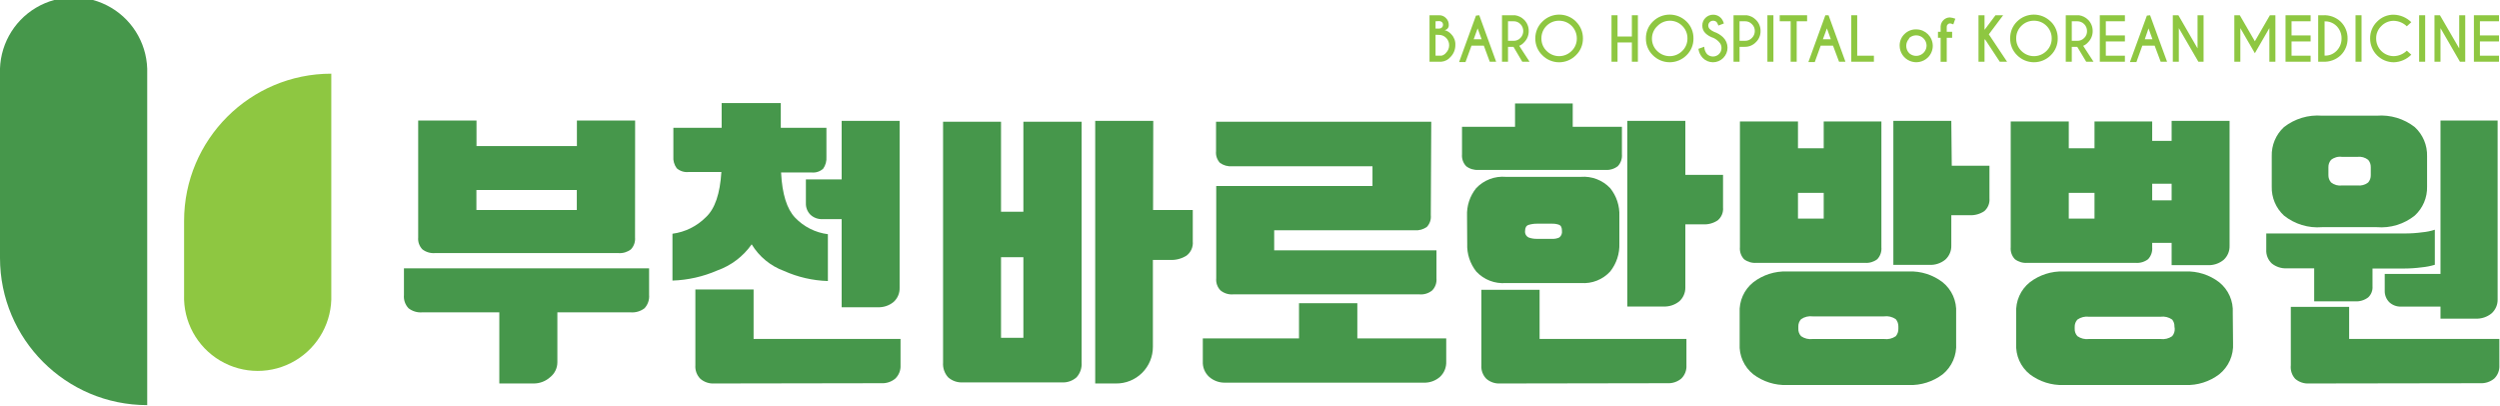
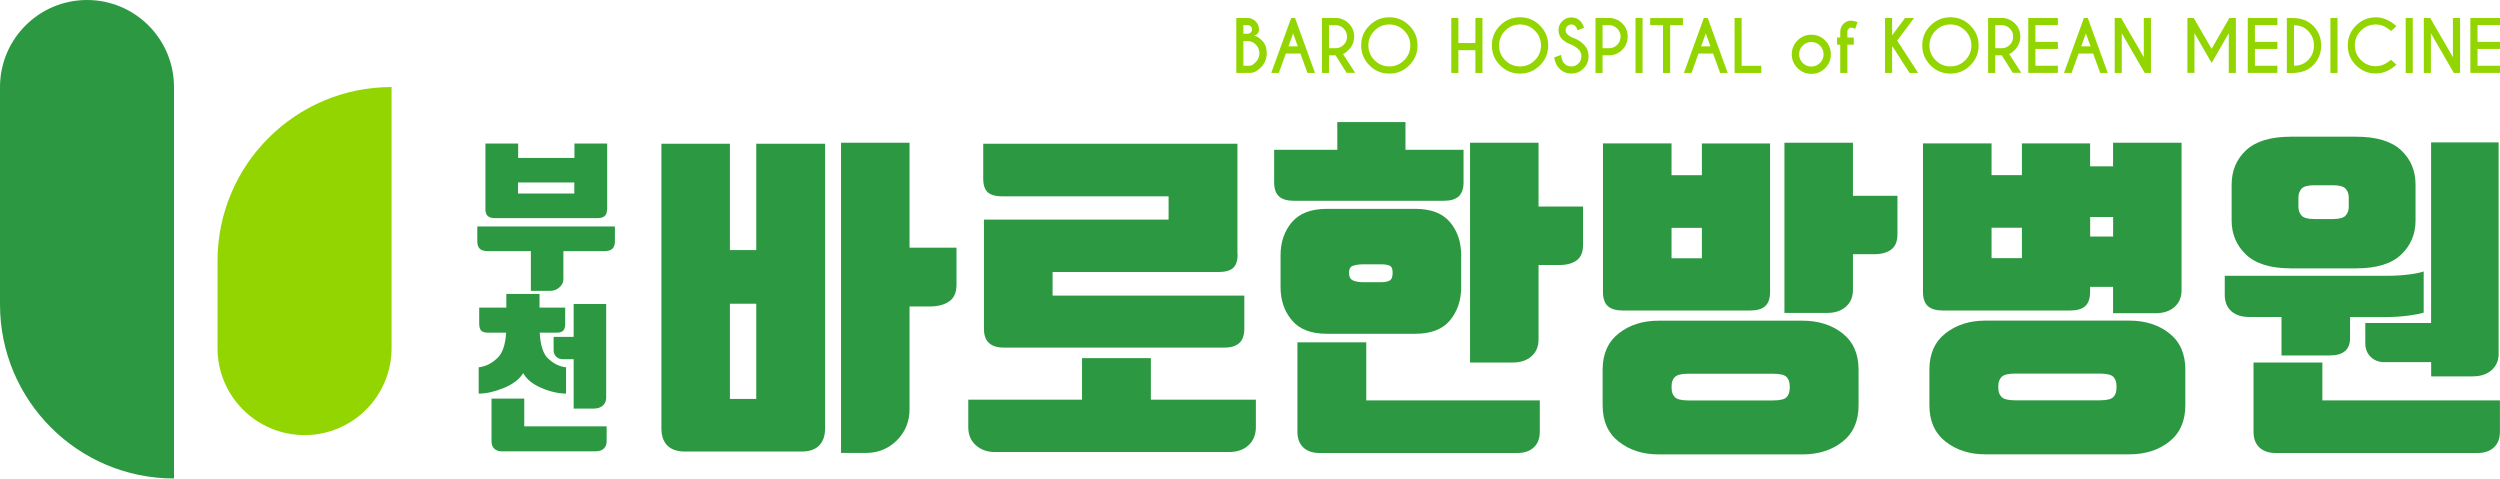
- <svg xmlns="http://www.w3.org/2000/svg" viewBox="0 0 273.81 44.37">
+ <svg xmlns="http://www.w3.org/2000/svg" id="Layer_2" data-name="Layer 2" viewBox="0 0 378.02 72.36">
  <defs>
-     <style>.cls-1{fill:#8ec741;}.cls-2{fill:#46974b;}</style>
+     <style>
+       .cls-1 {
+         fill: #93d500;
+       }
+ 
+       .cls-2 {
+         fill: #2c9942;
+       }
+     </style>
  </defs>
-   <g id="Layer_2" data-name="Layer 2">
-     <g id="레이어_1" data-name="레이어 1">
-       <path class="cls-1" d="M36.3,8.07A16.13,16.13,0,0,0,20.17,24.2v8.07a8.07,8.07,0,1,0,16.13,0Z" />
-       <path class="cls-2" d="M0,28.24A16.13,16.13,0,0,0,16.13,44.37V8.07A8.07,8.07,0,1,0,0,8.07Z" />
-       <path class="cls-1" d="M157.67,1.67a1,1,0,0,1,.76.31,1,1,0,0,1,.31.76.53.53,0,0,1-.46.56,1.45,1.45,0,0,1,.75.47,1.56,1.56,0,0,1,.43,1.17,1.83,1.83,0,0,1-.53,1.3,1.47,1.47,0,0,1-1,.52h-1.3V1.67Zm-.38.66v.8h.43A.41.41,0,0,0,158,3a.38.38,0,0,0,.11-.28.41.41,0,0,0-.12-.3.44.44,0,0,0-.3-.11Zm0,1.48V6.1h.65a.9.9,0,0,0,.51-.33,1.14,1.14,0,0,0,.33-.82,1.11,1.11,0,0,0-.33-.8,1.09,1.09,0,0,0-.8-.33Z" />
-       <path class="cls-1" d="M162.08,1.67l1.85,5.09h-.7L162.58,5h-1.35l-.66,1.8h-.7l1.85-5.09Zm.26,2.63-.44-1.19-.43,1.19Z" />
-       <path class="cls-1" d="M165.83,5.13h-.6V6.76h-.66V1.67H166a1.76,1.76,0,0,1,1,.5,1.71,1.71,0,0,1,.5,1.23,1.71,1.71,0,0,1-.5,1.23,1.54,1.54,0,0,1-.54.39l1.13,1.74h-.8Zm-.6-2.8V4.47h.6a1,1,0,0,0,.76-.31,1.08,1.08,0,0,0,.31-.76,1.07,1.07,0,0,0-.31-.76,1,1,0,0,0-.76-.31Z" />
-       <path class="cls-1" d="M172.67,2.36a2.53,2.53,0,0,1,.77,1.85,2.51,2.51,0,0,1-.77,1.84,2.58,2.58,0,0,1-3.68,0,2.51,2.51,0,0,1-.77-1.84A2.53,2.53,0,0,1,169,2.36a2.61,2.61,0,0,1,3.68,0Zm-1.84-.09a1.91,1.91,0,0,0-1.94,1.94,1.86,1.86,0,0,0,.57,1.37,1.93,1.93,0,0,0,2.74,0,1.86,1.86,0,0,0,.57-1.37,1.93,1.93,0,0,0-1.94-1.94Z" />
-       <path class="cls-1" d="M177.23,4.65V6.76h-.66V1.67h.66V4h1.57V1.67h.66V6.76h-.66V4.65Z" />
-       <path class="cls-1" d="M184.79,2.36a2.52,2.52,0,0,1,.76,1.85,2.5,2.5,0,0,1-.76,1.84,2.6,2.6,0,0,1-3.69,0,2.5,2.5,0,0,1-.76-1.84,2.52,2.52,0,0,1,.76-1.85,2.62,2.62,0,0,1,3.69,0ZM183,2.27a1.91,1.91,0,0,0-1.38.56A1.88,1.88,0,0,0,181,4.21a1.86,1.86,0,0,0,.57,1.37,1.94,1.94,0,0,0,2.75,0,1.86,1.86,0,0,0,.57-1.37,1.88,1.88,0,0,0-.57-1.38A1.9,1.9,0,0,0,183,2.27Z" />
-       <path class="cls-1" d="M187.73,4.15a2.24,2.24,0,0,1-.88-.52,1.13,1.13,0,0,1-.33-.83,1.14,1.14,0,0,1,.34-.84,1.19,1.19,0,0,1,.85-.35,1.15,1.15,0,0,1,.84.35,1.44,1.44,0,0,1,.33.61l-.6.23a1.43,1.43,0,0,0-.19-.38.54.54,0,0,0-.38-.15.52.52,0,0,0-.38.15.53.53,0,0,0-.16.38.55.55,0,0,0,.16.38,1.81,1.81,0,0,0,.48.31,2.62,2.62,0,0,1,1,.61,1.58,1.58,0,0,1,0,2.25,1.57,1.57,0,0,1-2.24,0,1.81,1.81,0,0,1-.48-1l.64-.23a1.32,1.32,0,0,0,.3.8.94.94,0,0,0,1.32,0,.94.94,0,0,0,.27-.67.89.89,0,0,0-.27-.65A1.87,1.87,0,0,0,187.73,4.15Z" />
-       <path class="cls-1" d="M190.6,5.13V6.76h-.66V1.67h1.45a1.73,1.73,0,0,1,1,.5,1.68,1.68,0,0,1,.51,1.23,1.64,1.64,0,0,1-.51,1.22,1.64,1.64,0,0,1-1.22.51Zm0-2.8V4.47h.6a1,1,0,0,0,.75-.31,1.05,1.05,0,0,0,.32-.76,1,1,0,0,0-.32-.76,1,1,0,0,0-.75-.31Z" />
-       <path class="cls-1" d="M194.31,1.67V6.76h-.66V1.67Z" />
-       <path class="cls-1" d="M196.86,2.33V6.76h-.66V2.33H195V1.67h3v.66Z" />
-       <path class="cls-1" d="M200.35,1.67l1.85,5.09h-.7L200.84,5h-1.35l-.65,1.8h-.7L200,1.67Zm.25,2.63-.43-1.19-.44,1.19Z" />
-       <path class="cls-1" d="M202.84,6.76V1.67h.65V6.1h1.83v.66Z" />
-       <path class="cls-1" d="M210,3.22A1.81,1.81,0,0,1,211.77,5a1.79,1.79,0,0,1-.53,1.29A1.82,1.82,0,0,1,208.14,5a1.72,1.72,0,0,1,.54-1.28A1.75,1.75,0,0,1,210,3.22Zm-.81,1a1.15,1.15,0,0,0,0,1.61A1.14,1.14,0,0,0,211.09,5a1.14,1.14,0,0,0-1.94-.8Z" />
-       <path class="cls-1" d="M213.3,4.14V6.77h-.67V4.14h-.29V3.48h.29V2.89a1.06,1.06,0,0,1,.32-.7,1,1,0,0,1,.69-.28,2.19,2.19,0,0,1,.6.14l-.22.62a1.63,1.63,0,0,0-.35-.11.36.36,0,0,0-.26.11.34.34,0,0,0-.11.25v.56h.59v.66Z" />
-       <path class="cls-1" d="M217.44,4.36v2.4h-.66V1.67h.66v1.6l1.2-1.6h.84l-1.57,2.09,2,3h-.8L217.49,4.3Z" />
-       <path class="cls-1" d="M224.7,2.36a2.52,2.52,0,0,1,.76,1.85,2.5,2.5,0,0,1-.76,1.84,2.6,2.6,0,0,1-3.69,0,2.5,2.5,0,0,1-.76-1.84A2.52,2.52,0,0,1,221,2.36a2.62,2.62,0,0,1,3.69,0Zm-1.84-.09a1.91,1.91,0,0,0-1.38.56,1.88,1.88,0,0,0-.57,1.38,1.86,1.86,0,0,0,.57,1.37,1.94,1.94,0,0,0,2.75,0,1.86,1.86,0,0,0,.57-1.37,1.88,1.88,0,0,0-.57-1.38A1.9,1.9,0,0,0,222.86,2.27Z" />
-       <path class="cls-1" d="M227.6,5.13H227V6.76h-.66V1.67h1.45a1.76,1.76,0,0,1,1,.5,1.71,1.71,0,0,1,.5,1.23,1.71,1.71,0,0,1-.5,1.23,1.45,1.45,0,0,1-.54.39l1.13,1.74h-.8Zm-.6-2.8V4.47h.6a1,1,0,0,0,.76-.31,1,1,0,0,0,.31-.76,1.06,1.06,0,0,0-1.07-1.07Z" />
-       <path class="cls-1" d="M232.82,1.67v.66h-2.09V3.88h2.09v.66h-2.09V6.1h2.09v.66h-2.75V1.67Z" />
-       <path class="cls-1" d="M235.58,1.67l1.86,5.09h-.7L236.08,5h-1.35l-.65,1.8h-.71l1.86-5.09Zm.26,2.63-.43-1.19L235,4.3Z" />
-       <path class="cls-1" d="M238.07,1.67h.61l2.1,3.63V1.67h.66V6.76h-.57l-2.14-3.68V6.76h-.66Z" />
-       <path class="cls-1" d="M245.41,1.67l1.65,2.85,1.65-2.85h.6V6.76h-.66V3.08l-1.59,2.75-1.59-2.75V6.76h-.66V1.67Z" />
-       <path class="cls-1" d="M253.17,1.67v.66h-2.09V3.88h2.09v.66h-2.09V6.1h2.09v.66h-2.75V1.67Z" />
-       <path class="cls-1" d="M254.53,1.67a2.61,2.61,0,0,1,1.93.7,2.52,2.52,0,0,1,.76,1.85,2.51,2.51,0,0,1-.76,1.84,2.61,2.61,0,0,1-1.93.7H254V1.67Zm.17.67V6.09a1.71,1.71,0,0,0,1.29-.5,1.87,1.87,0,0,0,.57-1.37A1.88,1.88,0,0,0,256,2.84,1.75,1.75,0,0,0,254.7,2.34Z" />
-       <path class="cls-1" d="M258.75,1.67V6.76h-.66V1.67Z" />
-       <path class="cls-1" d="M263.71,5.55l.49.44a2.81,2.81,0,0,1-1.91.83,2.59,2.59,0,0,1-2.6-2.6,2.52,2.52,0,0,1,.76-1.85,2.5,2.5,0,0,1,1.84-.76,2.84,2.84,0,0,1,1.91.82l-.49.45a2.13,2.13,0,0,0-1.42-.6,1.87,1.87,0,0,0-1.37.57,1.84,1.84,0,0,0-.57,1.37,1.93,1.93,0,0,0,1.94,1.93A2.13,2.13,0,0,0,263.71,5.55Z" />
-       <path class="cls-1" d="M265.72,1.67V6.76h-.66V1.67Z" />
-       <path class="cls-1" d="M266.74,1.67h.6l2.11,3.63V1.67h.66V6.76h-.58L267.4,3.08V6.76h-.66Z" />
-       <path class="cls-1" d="M273.81,1.67v.66h-2.09V3.88h2.09v.66h-2.09V6.1h2.09v.66h-2.75V1.67Z" />
-       <path class="cls-2" d="M61.07,34.21v5.48a2.07,2.07,0,0,1-.78,1.61A2.68,2.68,0,0,1,58.5,42H54.71V34.21H46.26a2.17,2.17,0,0,1-1.5-.45,1.87,1.87,0,0,1-.5-1.46V29.39H71.12V32.3a1.91,1.91,0,0,1-.5,1.46,2.21,2.21,0,0,1-1.51.45ZM69.58,26a1.69,1.69,0,0,1-.45,1.31,2,2,0,0,1-1.36.41H47.64a2,2,0,0,1-1.36-.41A1.66,1.66,0,0,1,45.82,26V13.2h6.39V16h11V13.2h6.38ZM63.2,23V20.81h-11V23Z" />
-       <path class="cls-2" d="M82.36,26.76a7.78,7.78,0,0,1-3.76,2.86,13.45,13.45,0,0,1-4.92,1.11V25.6a6.32,6.32,0,0,0,3.67-1.82q1.47-1.37,1.69-4.94h-3.6a1.7,1.7,0,0,1-1.29-.41,1.9,1.9,0,0,1-.37-1.31V14h5.29V11.29h6.48V14h5v3.17a2,2,0,0,1-.36,1.31,1.65,1.65,0,0,1-1.27.41H85.58c.12,2.38.64,4,1.53,4.94a6,6,0,0,0,3.6,1.82v5.13a12.75,12.75,0,0,1-4.82-1.11A6.93,6.93,0,0,1,82.36,26.76ZM78.25,42a2.12,2.12,0,0,1-1.51-.51A1.9,1.9,0,0,1,76.19,40V31.7h6.38v5.42h16.1V40a1.88,1.88,0,0,1-.57,1.46,2.19,2.19,0,0,1-1.53.51ZM98.57,31.52a2,2,0,0,1-.66,1.55,2.56,2.56,0,0,1-1.75.58H92.22V24H90.09a1.81,1.81,0,0,1-1.29-.48,1.7,1.7,0,0,1-.5-1.27v-2.6h3.92V13.24h6.35Z" />
-       <path class="cls-2" d="M109.68,13.33v9.86h2.45V13.33h6.38V39.72a2.16,2.16,0,0,1-.56,1.61,2.23,2.23,0,0,1-1.63.55h-10.8a2.23,2.23,0,0,1-1.63-.55,2.16,2.16,0,0,1-.56-1.61V13.33ZM112.13,37V28.17h-2.45V37Zm14.21-14h4.35v3.44A1.74,1.74,0,0,1,130,28a3.12,3.12,0,0,1-1.8.47h-1.88v9.51A4,4,0,0,1,122.27,42H120V13.24h6.36Z" />
-       <path class="cls-2" d="M142.33,37.06V33.21h6.39v3.85h9.74v2.53a2.16,2.16,0,0,1-.69,1.69,2.56,2.56,0,0,1-1.79.63H134.26a2.56,2.56,0,0,1-1.77-.63,2.13,2.13,0,0,1-.7-1.69V37.06Zm14.44-13.49a1.62,1.62,0,0,1-.43,1.28,2,2,0,0,1-1.33.37h-15.4v2.2h17.78v3.06a1.67,1.67,0,0,1-.47,1.33,1.94,1.94,0,0,1-1.37.43H135.1a1.94,1.94,0,0,1-1.37-.43,1.67,1.67,0,0,1-.47-1.33V20.37h17.12V18.21H135a2,2,0,0,1-1.33-.37,1.63,1.63,0,0,1-.43-1.29V13.33h23.58Z" />
-       <path class="cls-2" d="M166,13.89V11.33h6.32v2.56h5.39v3a1.69,1.69,0,0,1-.45,1.31,2,2,0,0,1-1.37.41H162a2,2,0,0,1-1.36-.41,1.69,1.69,0,0,1-.45-1.31v-3Zm-5.26,9.77a4.54,4.54,0,0,1,1-3.05A4,4,0,0,1,165,19.37h8.2a4,4,0,0,1,3.23,1.24,4.58,4.58,0,0,1,1,3.05v3a4.65,4.65,0,0,1-1,3.07A3.94,3.94,0,0,1,173.23,31H165a4,4,0,0,1-3.24-1.25,4.61,4.61,0,0,1-1-3.07ZM164.37,42a2.12,2.12,0,0,1-1.51-.51,1.9,1.9,0,0,1-.55-1.46V31.74h6.38v5.38h16.09V40a1.87,1.87,0,0,1-.56,1.46,2.19,2.19,0,0,1-1.53.51Zm6.77-16.71c0-.36-.1-.58-.29-.66a2,2,0,0,0-.78-.13h-1.69a3,3,0,0,0-.89.13q-.39.12-.39.66a.7.7,0,0,0,.39.72,2.48,2.48,0,0,0,.89.15h1.69a1.66,1.66,0,0,0,.78-.15A.77.77,0,0,0,171.14,25.29Zm13.52-6.14h4.13v3.57a1.64,1.64,0,0,1-.58,1.41,2.61,2.61,0,0,1-1.61.44h-1.94v6.92A2,2,0,0,1,184,33a2.58,2.58,0,0,1-1.75.57H178.3V13.24h6.36Z" />
-       <path class="cls-2" d="M214.33,37.59A4.05,4.05,0,0,1,212.85,41a5.82,5.82,0,0,1-3.71,1.17H195.8A5.82,5.82,0,0,1,192.11,41a4,4,0,0,1-1.5-3.37V34.27a4,4,0,0,1,1.5-3.36,5.76,5.76,0,0,1,3.69-1.18h13.34a5.76,5.76,0,0,1,3.71,1.18,4,4,0,0,1,1.48,3.36ZM197,13.3v2.94h2.82V13.3h6.32V27.07a1.7,1.7,0,0,1-.45,1.32,2,2,0,0,1-1.36.4H192.45a2,2,0,0,1-1.36-.4,1.7,1.7,0,0,1-.45-1.32V13.3Zm0,10.64h2.82V21.12H197Zm11,11.83a1.21,1.21,0,0,0-.28-.81,1.82,1.82,0,0,0-1.29-.31h-7.82a1.81,1.81,0,0,0-1.27.31,1.13,1.13,0,0,0-.3.81V36a1.13,1.13,0,0,0,.3.82,1.81,1.81,0,0,0,1.27.31h7.82a1.82,1.82,0,0,0,1.29-.31A1.21,1.21,0,0,0,208,36Zm5.85-17.62h4.13v3.57a1.66,1.66,0,0,1-.57,1.41,2.66,2.66,0,0,1-1.62.44H213.8v3.31a2,2,0,0,1-.65,1.55,2.56,2.56,0,0,1-1.76.58h-3.94V13.24h6.35Z" />
-       <path class="cls-2" d="M226.67,13.3v2.94h2.82V13.3h6.32v2.13h2.13V13.24h6.35V26.92a2,2,0,0,1-.65,1.54,2.56,2.56,0,0,1-1.76.58h-3.94V26.6h-2.13v.47a1.7,1.7,0,0,1-.45,1.32,2,2,0,0,1-1.37.4H222.13a2,2,0,0,1-1.36-.4,1.67,1.67,0,0,1-.46-1.32V13.3Zm18,24.29A4.06,4.06,0,0,1,243.15,41a5.82,5.82,0,0,1-3.71,1.17H226.11a5.83,5.83,0,0,1-3.7-1.17,4,4,0,0,1-1.5-3.37V34.27a4,4,0,0,1,1.5-3.36,5.77,5.77,0,0,1,3.7-1.18h13.33a5.76,5.76,0,0,1,3.71,1.18,4,4,0,0,1,1.49,3.36Zm-18-13.65h2.82V21.12h-2.82Zm11.58,11.83A1.16,1.16,0,0,0,238,35a1.8,1.8,0,0,0-1.28-.31h-7.83a1.81,1.81,0,0,0-1.27.31,1.13,1.13,0,0,0-.3.81V36a1.13,1.13,0,0,0,.3.82,1.81,1.81,0,0,0,1.27.31h7.83a1.8,1.8,0,0,0,1.28-.31,1.17,1.17,0,0,0,.28-.82Zm-2.44-15.65v1.82h2.13V20.12Z" />
-       <path class="cls-2" d="M263.42,25.57a14,14,0,0,0,2-.13,6.1,6.1,0,0,0,1.36-.28V29a7.41,7.41,0,0,1-1.44.28,15.13,15.13,0,0,1-2.07.13h-3.32v1.94a1.51,1.51,0,0,1-.47,1.22A2.15,2.15,0,0,1,258,33h-4.44V29.39h-3a2.45,2.45,0,0,1-1.64-.53,1.93,1.93,0,0,1-.61-1.54V25.57Zm-9-.69a5.9,5.9,0,0,1-4.17-1.27,4.16,4.16,0,0,1-1.34-3.18V17.12a4.17,4.17,0,0,1,1.34-3.2,6,6,0,0,1,4.17-1.25h6a6,6,0,0,1,4.16,1.25,4.18,4.18,0,0,1,1.35,3.2v3.31a4.16,4.16,0,0,1-1.35,3.18,5.87,5.87,0,0,1-4.16,1.27ZM253,42a2.13,2.13,0,0,1-1.52-.51A1.9,1.9,0,0,1,251,40V33.61h6.39v3.51h16.46V40a1.87,1.87,0,0,1-.56,1.46,2.21,2.21,0,0,1-1.53.51Zm5.29-21.69a1.58,1.58,0,0,0,1.19-.33,1.17,1.17,0,0,0,.28-.8v-.87a1.17,1.17,0,0,0-.28-.8,1.58,1.58,0,0,0-1.19-.33H256.6a1.55,1.55,0,0,0-1.19.33,1.17,1.17,0,0,0-.29.8v.87a1.17,1.17,0,0,0,.29.8,1.55,1.55,0,0,0,1.19.33Zm15.37,12.46a2,2,0,0,1-.66,1.55,2.58,2.58,0,0,1-1.75.58h-3.85V33.58h-4.32a1.79,1.79,0,0,1-1.29-.48,1.72,1.72,0,0,1-.5-1.27V30h6.11V13.2h6.26Z" />
+   <g id="Layer_1-2" data-name="Layer 1">
+     <g>
+       <path class="cls-1" d="M59.2,13.16c-14.53,0-26.31,11.78-26.31,26.31v13.16c0,7.27,5.89,13.16,13.16,13.16s13.16-5.89,13.16-13.16V13.16Z" />
+       <path class="cls-2" d="M0,46.04c0,14.53,11.78,26.31,26.31,26.31V13.16C26.31,5.89,20.42,0,13.16,0S0,5.89,0,13.16V46.04Z" />
+       <g>
+         <path class="cls-1" d="M188.62,2.72c.48,0,.89,.17,1.24,.51,.34,.34,.51,.75,.51,1.23s-.25,.8-.75,.92c.36,.05,.77,.31,1.23,.77,.46,.46,.69,1.1,.69,1.91s-.29,1.52-.86,2.11c-.54,.56-1.07,.84-1.61,.85h0s-2.13,.01-2.13,.01V2.72h1.68Zm-.61,1.07v1.31h.7c.16-.01,.3-.07,.41-.18,.12-.11,.19-.27,.19-.46s-.06-.35-.19-.48c-.13-.13-.29-.19-.5-.19h-.61Zm0,2.42v3.73h1.05v-.02c.22-.01,.5-.19,.83-.54,.36-.37,.54-.82,.54-1.33s-.18-.94-.54-1.31c-.36-.36-.8-.54-1.31-.54h-.58Z" />
+         <path class="cls-1" d="M195.82,2.72l3.02,8.31h-1.14l-1.07-2.94h-2.2l-1.06,2.94h-1.15l3.02-8.31h.58Zm.42,4.29l-.71-1.95-.71,1.95h1.42Z" />
+         <path class="cls-1" d="M201.94,8.37h-.98v2.66h-1.07V2.72h2.36c.67,.09,1.23,.36,1.69,.82,.55,.55,.82,1.22,.82,1.99s-.28,1.45-.82,2c-.38,.38-.67,.6-.87,.64l1.84,2.84h-1.3l-1.66-2.66Zm-.98-4.57v3.49h.98c.48,0,.89-.17,1.23-.51,.34-.34,.51-.75,.51-1.24s-.17-.89-.51-1.23-.75-.51-1.23-.51h-.98Z" />
+         <path class="cls-1" d="M213.09,3.86c.83,.83,1.25,1.83,1.25,3.01s-.42,2.18-1.25,3.01c-.83,.83-1.83,1.25-3.01,1.25s-2.18-.41-3.01-1.25c-.83-.83-1.25-1.83-1.25-3.01s.41-2.18,1.25-3.01c.83-.83,1.83-1.25,3.01-1.25s2.18,.42,3.01,1.25Zm-3.01-.16c-.88,0-1.62,.31-2.24,.93s-.93,1.36-.93,2.24,.31,1.62,.93,2.24c.62,.62,1.36,.93,2.24,.93s1.62-.31,2.24-.93c.62-.62,.93-1.37,.93-2.24s-.31-1.62-.93-2.24c-.62-.62-1.36-.93-2.24-.93Z" />
+         <path class="cls-1" d="M220.52,7.59v3.44h-1.07V2.72h1.07v3.79h2.57V2.72h1.07V11.03h-1.07v-3.44h-2.57Z" />
+         <path class="cls-1" d="M232.85,3.86c.83,.83,1.25,1.83,1.25,3.01s-.42,2.18-1.25,3.01c-.83,.83-1.83,1.25-3.01,1.25s-2.18-.41-3.01-1.25c-.83-.83-1.25-1.83-1.25-3.01s.41-2.18,1.25-3.01c.83-.83,1.83-1.25,3.01-1.25s2.18,.42,3.01,1.25Zm-3.01-.16c-.88,0-1.62,.31-2.24,.93-.62,.62-.93,1.36-.93,2.24s.31,1.62,.93,2.24c.62,.62,1.36,.93,2.24,.93s1.62-.31,2.24-.93c.62-.62,.93-1.37,.93-2.24s-.31-1.62-.93-2.24c-.62-.62-1.36-.93-2.24-.93Z" />
+         <path class="cls-1" d="M237.64,6.76c-.59-.2-1.07-.48-1.43-.84-.36-.36-.55-.82-.55-1.36s.19-.98,.57-1.36c.38-.38,.84-.57,1.38-.57s.99,.19,1.37,.57c.21,.21,.39,.54,.54,.99l-.98,.38c-.12-.32-.23-.53-.32-.62-.17-.17-.37-.25-.61-.25s-.45,.08-.62,.25c-.17,.17-.25,.37-.25,.61s.08,.45,.25,.62c.19,.19,.45,.36,.79,.51,.65,.21,1.2,.54,1.66,1,.51,.5,.76,1.11,.76,1.83s-.25,1.33-.76,1.84c-.51,.51-1.12,.76-1.83,.76s-1.33-.25-1.83-.76c-.41-.4-.66-.96-.77-1.68l1.04-.38c.07,.61,.23,1.05,.48,1.3,.3,.3,.66,.45,1.07,.45s.78-.15,1.07-.45,.45-.66,.45-1.08-.15-.78-.45-1.07c-.29-.28-.63-.51-1.04-.68Z" />
+         <path class="cls-1" d="M242.32,8.37v2.66h-1.07V2.72h2.36c.67,.09,1.23,.36,1.69,.82,.55,.55,.82,1.22,.82,1.99s-.28,1.45-.82,2c-.55,.55-1.22,.83-2,.83h-.98Zm0-4.57v3.49h.98c.48,0,.89-.17,1.23-.51,.34-.34,.51-.75,.51-1.24s-.17-.89-.51-1.23c-.34-.34-.75-.51-1.23-.51h-.98Z" />
+         <path class="cls-1" d="M248.37,2.72V11.03h-1.07V2.72h1.07Z" />
+         <path class="cls-1" d="M252.54,3.8v7.23h-1.08V3.8h-1.94v-1.07h4.95v1.07h-1.94Z" />
+         <path class="cls-1" d="M258.22,2.72l3.02,8.31h-1.14l-1.07-2.94h-2.2l-1.06,2.94h-1.15l3.02-8.31h.58Zm.42,4.29l-.71-1.95-.71,1.95h1.42Z" />
+         <path class="cls-1" d="M262.28,11.03V2.72h1.07v7.23h2.97v1.08h-4.04Z" />
+         <path class="cls-1" d="M273.89,5.25c.82,0,1.51,.29,2.09,.87,.58,.58,.86,1.28,.86,2.09s-.29,1.51-.86,2.09c-.58,.58-1.27,.87-2.09,.87s-1.51-.29-2.09-.87c-.58-.58-.87-1.28-.87-2.09s.29-1.51,.87-2.09c.58-.58,1.27-.87,2.09-.87Zm-1.31,1.65c-.36,.36-.54,.8-.54,1.31s.18,.95,.54,1.31c.36,.36,.8,.54,1.31,.54s.95-.18,1.31-.54c.36-.36,.54-.8,.54-1.31s-.18-.94-.54-1.31c-.36-.36-.8-.55-1.31-.55s-.95,.18-1.31,.55Z" />
+         <path class="cls-1" d="M279.34,6.75v4.28h-1.08V6.75h-.48v-1.07h.48v-.96c.03-.44,.19-.82,.51-1.14,.32-.31,.7-.46,1.13-.46,.22,0,.54,.07,.98,.22l-.36,1.02c-.3-.13-.5-.19-.58-.19-.14,0-.29,.06-.42,.18-.11,.11-.18,.25-.18,.41v.92h.96v1.07h-.96Z" />
+         <path class="cls-1" d="M286.1,7.11v3.92h-1.07V2.72h1.07v2.62l1.96-2.62h1.36l-2.55,3.42,3.17,4.89h-1.3l-2.57-4.01-.07,.09Z" />
+         <path class="cls-1" d="M297.93,3.86c.83,.83,1.25,1.83,1.25,3.01s-.42,2.18-1.25,3.01c-.83,.83-1.83,1.25-3.01,1.25s-2.18-.41-3.01-1.25-1.25-1.83-1.25-3.01,.41-2.18,1.25-3.01c.83-.83,1.83-1.25,3.01-1.25s2.18,.42,3.01,1.25Zm-3.01-.16c-.88,0-1.62,.31-2.24,.93s-.93,1.36-.93,2.24,.31,1.62,.93,2.24c.62,.62,1.36,.93,2.24,.93s1.62-.31,2.24-.93c.62-.62,.93-1.37,.93-2.24s-.31-1.62-.93-2.24-1.36-.93-2.24-.93Z" />
+         <path class="cls-1" d="M302.67,8.37h-.98v2.66h-1.07V2.72h2.36c.67,.09,1.23,.36,1.69,.82,.55,.55,.82,1.22,.82,1.99s-.28,1.45-.82,2c-.38,.38-.67,.6-.87,.64l1.84,2.84h-1.3l-1.66-2.66Zm-.98-4.57v3.49h.98c.48,0,.89-.17,1.23-.51,.34-.34,.51-.75,.51-1.24s-.17-.89-.51-1.23c-.34-.34-.75-.51-1.23-.51h-.98Z" />
+         <path class="cls-1" d="M311.17,2.72v1.07h-3.4v2.54h3.4v1.07h-3.4v2.54h3.4v1.08h-4.48V2.72h4.48Z" />
+         <path class="cls-1" d="M315.69,2.72l3.02,8.31h-1.14l-1.07-2.94h-2.2l-1.06,2.94h-1.15l3.02-8.31h.58Zm.42,4.29l-.71-1.95-.71,1.95h1.42Z" />
+         <path class="cls-1" d="M319.75,2.72h.98l3.43,5.93V2.72h1.08V11.03h-.94l-3.47-6v6h-1.07V2.72Z" />
+         <path class="cls-1" d="M331.71,2.72l2.7,4.66,2.69-4.66h.98V11.03h-1.07V5.02l-2.59,4.49-2.6-4.49v6h-1.07V2.72h.98Z" />
+         <path class="cls-1" d="M344.36,2.72v1.07h-3.4v2.54h3.4v1.07h-3.4v2.54h3.4v1.08h-4.48V2.72h4.48Z" />
+         <path class="cls-1" d="M346.58,2.72c1.35,0,2.4,.39,3.16,1.15,.83,.83,1.24,1.84,1.24,3.01s-.41,2.18-1.24,3.01c-.75,.76-1.81,1.14-3.16,1.15h-.79V2.72h.79Zm.29,1.1v6.12c.86,0,1.56-.28,2.1-.82,.62-.62,.92-1.36,.92-2.24s-.31-1.62-.92-2.24c-.55-.55-1.25-.82-2.1-.82Z" />
+         <path class="cls-1" d="M353.45,2.72V11.03h-1.07V2.72h1.07Z" />
+         <path class="cls-1" d="M361.55,9.05l.81,.72c-.98,.9-2.02,1.34-3.12,1.34-1.17,0-2.17-.41-3-1.24-.83-.83-1.24-1.83-1.24-3s.41-2.17,1.24-3c.83-.83,1.83-1.25,3-1.25,1.1,0,2.14,.45,3.12,1.34l-.81,.73c-.74-.66-1.51-.99-2.32-.99-.87,0-1.61,.31-2.23,.92s-.93,1.36-.93,2.23,.31,1.62,.93,2.24,1.36,.92,2.23,.92c.8,0,1.57-.33,2.32-.99Z" />
+         <path class="cls-1" d="M364.83,2.72V11.03h-1.07V2.72h1.07Z" />
+         <path class="cls-1" d="M366.49,2.72h.98l3.43,5.93V2.72h1.08V11.03h-.94l-3.47-6v6h-1.07V2.72Z" />
+         <path class="cls-1" d="M378.02,2.72v1.07h-3.4v2.54h3.4v1.07h-3.4v2.54h3.4v1.08h-4.48V2.72h4.48Z" />
+       </g>
+       <g>
+         <path class="cls-2" d="M110.37,21.73v16.08h3.98V21.73h10.41v43.03c0,1.16-.31,2.03-.92,2.63-.61,.6-1.5,.89-2.65,.89h-17.61c-1.16,0-2.04-.3-2.65-.89-.61-.6-.92-1.47-.92-2.63V21.73h10.36Zm3.98,38.59v-14.39h-3.98v14.39h3.98Zm23.18-22.87h7.1v5.62c0,1.16-.37,1.99-1.1,2.5-.73,.51-1.71,.77-2.94,.77h-3.06v15.52c0,1.87-.64,3.45-1.91,4.72s-2.85,1.91-4.72,1.91h-3.73V21.58h10.36v15.88Z" />
+         <path class="cls-2" d="M163.61,60.43v-6.28h10.41v6.28h15.88v4.14c0,1.16-.37,2.07-1.12,2.76-.75,.68-1.72,1.02-2.91,1.02h-35.43c-1.16,0-2.12-.34-2.88-1.02-.77-.68-1.15-1.6-1.15-2.76v-4.14h17.2Zm23.53-22c0,.99-.23,1.68-.69,2.09-.46,.41-1.18,.61-2.17,.61h-25.12v3.57h28.99v5c0,.99-.25,1.71-.76,2.17-.51,.46-1.26,.69-2.25,.69h-33.34c-.99,0-1.73-.23-2.25-.69-.51-.46-.77-1.18-.77-2.17v-16.49h27.92v-3.52h-25.17c-.99,0-1.71-.21-2.17-.61-.46-.41-.69-1.11-.69-2.09v-5.26h38.44v16.69Z" />
+         <path class="cls-2" d="M202.21,22.65v-4.19h10.31v4.19h8.78v4.9c0,.99-.25,1.7-.74,2.15-.49,.44-1.23,.66-2.22,.66h-22.72c-.99,0-1.73-.22-2.22-.66-.49-.44-.74-1.16-.74-2.15v-4.9h9.55Zm-8.58,15.93c0-1.97,.57-3.63,1.71-4.98,1.14-1.34,2.9-2.02,5.28-2.02h13.38c2.38,0,4.13,.67,5.26,2.02,1.12,1.34,1.68,3,1.68,4.98v4.85c0,1.97-.56,3.64-1.68,5-1.12,1.36-2.88,2.04-5.26,2.04h-13.38c-2.38,0-4.14-.68-5.28-2.04-1.14-1.36-1.71-3.03-1.71-5v-4.85Zm5.92,29.92c-1.06,0-1.88-.28-2.48-.84-.6-.56-.89-1.35-.89-2.37v-13.53h10.41v8.78h26.24v4.75c0,1.02-.31,1.81-.92,2.37-.61,.56-1.45,.84-2.5,.84h-29.86Zm11.03-27.26c0-.58-.15-.93-.46-1.07-.31-.14-.73-.2-1.28-.2h-2.76c-.54,0-1.03,.07-1.46,.2-.43,.14-.64,.49-.64,1.07,0,.61,.21,1.01,.64,1.18,.43,.17,.91,.25,1.46,.25h2.76c.54,0,.97-.08,1.28-.25,.31-.17,.46-.56,.46-1.18Zm22.05-10.01h6.74v5.82c0,1.05-.31,1.82-.94,2.3-.63,.48-1.51,.72-2.63,.72h-3.16v11.28c0,1.06-.36,1.9-1.07,2.53-.72,.63-1.67,.94-2.86,.94h-6.43V21.58h10.36v9.65Z" />
+         <path class="cls-2" d="M281.03,61.3c0,2.38-.81,4.21-2.43,5.49-1.62,1.28-3.63,1.92-6.05,1.92h-21.75c-2.38,0-4.39-.64-6.02-1.92-1.63-1.28-2.45-3.11-2.45-5.49v-5.41c0-2.38,.82-4.21,2.45-5.49,1.63-1.28,3.64-1.91,6.02-1.91h21.75c2.42,0,4.43,.64,6.05,1.91,1.62,1.28,2.43,3.11,2.43,5.49v5.41Zm-28.28-39.61v4.8h4.59v-4.8h10.31v22.46c0,.99-.25,1.7-.74,2.14-.49,.44-1.23,.66-2.22,.66h-19.35c-.99,0-1.73-.22-2.22-.66-.49-.44-.74-1.16-.74-2.14V21.68h10.36Zm0,17.36h4.59v-4.59h-4.59v4.59Zm17.87,19.3c0-.54-.15-.99-.46-1.33s-1-.51-2.09-.51h-12.76c-1.06,0-1.75,.17-2.07,.51-.32,.34-.48,.78-.48,1.33v.36c0,.54,.16,.99,.48,1.33,.32,.34,1.01,.51,2.07,.51h12.76c1.09,0,1.79-.17,2.09-.51,.31-.34,.46-.78,.46-1.33v-.36Zm9.55-28.74h6.74v5.82c0,1.06-.31,1.82-.94,2.3-.63,.48-1.51,.71-2.63,.71h-3.16v5.41c0,1.06-.36,1.9-1.07,2.53-.72,.63-1.67,.94-2.86,.94h-6.43V21.58h10.36v8.02Z" />
+         <path class="cls-2" d="M301.14,21.68v4.8h4.59v-4.8h10.31v3.47h3.47v-3.57h10.36v22.31c0,1.06-.36,1.9-1.07,2.53-.72,.63-1.67,.94-2.86,.94h-6.43v-3.98h-3.47v.77c0,.99-.25,1.7-.74,2.14-.49,.44-1.23,.66-2.22,.66h-19.35c-.99,0-1.73-.22-2.22-.66-.49-.44-.74-1.16-.74-2.14V21.68h10.36Zm29.3,39.61c0,2.38-.81,4.21-2.43,5.49-1.62,1.28-3.63,1.92-6.05,1.92h-21.75c-2.38,0-4.39-.64-6.02-1.92-1.63-1.28-2.45-3.11-2.45-5.49v-5.41c0-2.38,.82-4.21,2.45-5.49,1.63-1.28,3.64-1.91,6.02-1.91h21.75c2.42,0,4.43,.64,6.05,1.91,1.62,1.28,2.43,3.11,2.43,5.49v5.41Zm-29.3-22.26h4.59v-4.59h-4.59v4.59Zm18.89,19.3c0-.54-.15-.99-.46-1.33-.31-.34-1-.51-2.09-.51h-12.76c-1.06,0-1.75,.17-2.07,.51-.32,.34-.49,.78-.49,1.33v.36c0,.54,.16,.99,.49,1.33,.32,.34,1.01,.51,2.07,.51h12.76c1.09,0,1.79-.17,2.09-.51,.31-.34,.46-.78,.46-1.33v-.36Zm-3.98-25.52v2.96h3.47v-2.96h-3.47Z" />
+         <path class="cls-2" d="M361.07,41.7c1.09,0,2.15-.07,3.19-.2s1.78-.29,2.22-.46v6.23c-.51,.17-1.29,.32-2.35,.46-1.06,.14-2.18,.21-3.37,.21h-5.41v3.16c0,.89-.25,1.55-.77,1.99-.51,.44-1.29,.66-2.35,.66h-7.25v-5.82h-4.9c-1.12,0-2.02-.29-2.68-.87-.66-.58-1-1.41-1-2.5v-2.86h24.66Zm-14.65-1.12c-3.06,0-5.33-.69-6.79-2.07-1.46-1.38-2.19-3.11-2.19-5.18v-5.41c0-2.11,.73-3.85,2.19-5.21,1.46-1.36,3.73-2.04,6.79-2.04h9.85c3.06,0,5.33,.68,6.79,2.04,1.46,1.36,2.19,3.1,2.19,5.21v5.41c0,2.07-.73,3.8-2.19,5.18-1.46,1.38-3.73,2.07-6.79,2.07h-9.85Zm-2.3,27.92c-1.06,0-1.88-.28-2.48-.84-.6-.56-.89-1.35-.89-2.37v-10.47h10.41v5.72h26.85v4.75c0,1.02-.31,1.81-.92,2.37-.61,.56-1.45,.84-2.5,.84h-30.48Zm8.63-35.38c.99,0,1.63-.18,1.94-.54,.31-.36,.46-.79,.46-1.3v-1.43c0-.51-.15-.94-.46-1.3-.31-.36-.95-.54-1.94-.54h-2.81c-.99,0-1.63,.18-1.94,.54-.31,.36-.46,.79-.46,1.3v1.43c0,.51,.15,.94,.46,1.3,.31,.36,.95,.54,1.94,.54h2.81Zm25.07,20.32c0,1.05-.36,1.9-1.07,2.53-.72,.63-1.67,.94-2.86,.94h-6.28v-2.15h-7.05c-.85,0-1.55-.26-2.09-.79-.54-.53-.82-1.22-.82-2.07v-3.06h9.95V21.53h10.21v31.91Z" />
+       </g>
+       <g>
+         <path class="cls-2" d="M85.19,37.97v4.24c0,.48-.2,.9-.61,1.25-.4,.35-.86,.52-1.38,.52h-2.93v-6.01h-6.55c-.52,0-.91-.12-1.16-.35-.26-.23-.39-.61-.39-1.13v-2.25h20.81v2.25c0,.52-.13,.89-.39,1.13-.26,.24-.65,.35-1.16,.35h-6.23Zm6.6-6.33c0,.47-.12,.81-.35,1.02-.23,.21-.59,.32-1.05,.32h-15.59c-.47,0-.82-.11-1.05-.32-.24-.21-.35-.55-.35-1.02v-9.94h4.95v2.18h8.51v-2.18h4.95v9.94Zm-4.95-2.38v-1.67h-8.51v1.67h8.51Z" />
+         <path class="cls-2" d="M79.1,56.44c-.58,.92-1.55,1.66-2.91,2.22-1.36,.56-2.63,.85-3.81,.86v-3.98c1.02-.11,1.97-.58,2.84-1.41,.76-.71,1.2-1.99,1.31-3.83h-2.79c-.47,0-.8-.11-.99-.32-.19-.21-.29-.55-.29-1.02v-2.45h4.1v-2.06h5.02v2.06h3.88v2.45c0,.47-.09,.81-.28,1.02-.19,.21-.51,.32-.98,.32h-2.59c.1,1.84,.49,3.12,1.19,3.83,.82,.82,1.75,1.29,2.79,1.41v3.98c-1.18-.02-2.43-.3-3.73-.86-1.31-.56-2.22-1.3-2.74-2.22Zm-3.18,11.81c-.5,0-.89-.13-1.18-.4-.28-.27-.42-.64-.42-1.13v-6.45h4.95v4.19h12.46v2.25c0,.49-.14,.86-.44,1.13-.29,.27-.69,.4-1.19,.4h-14.18Zm15.74-8.12c0,.5-.17,.9-.51,1.2-.34,.3-.79,.45-1.36,.45h-3.05v-7.47h-1.65c-.4,0-.74-.12-.99-.38-.26-.25-.39-.58-.39-.98v-2.01h3.03v-4.97h4.92v14.16Z" />
+       </g>
    </g>
  </g>
</svg>
